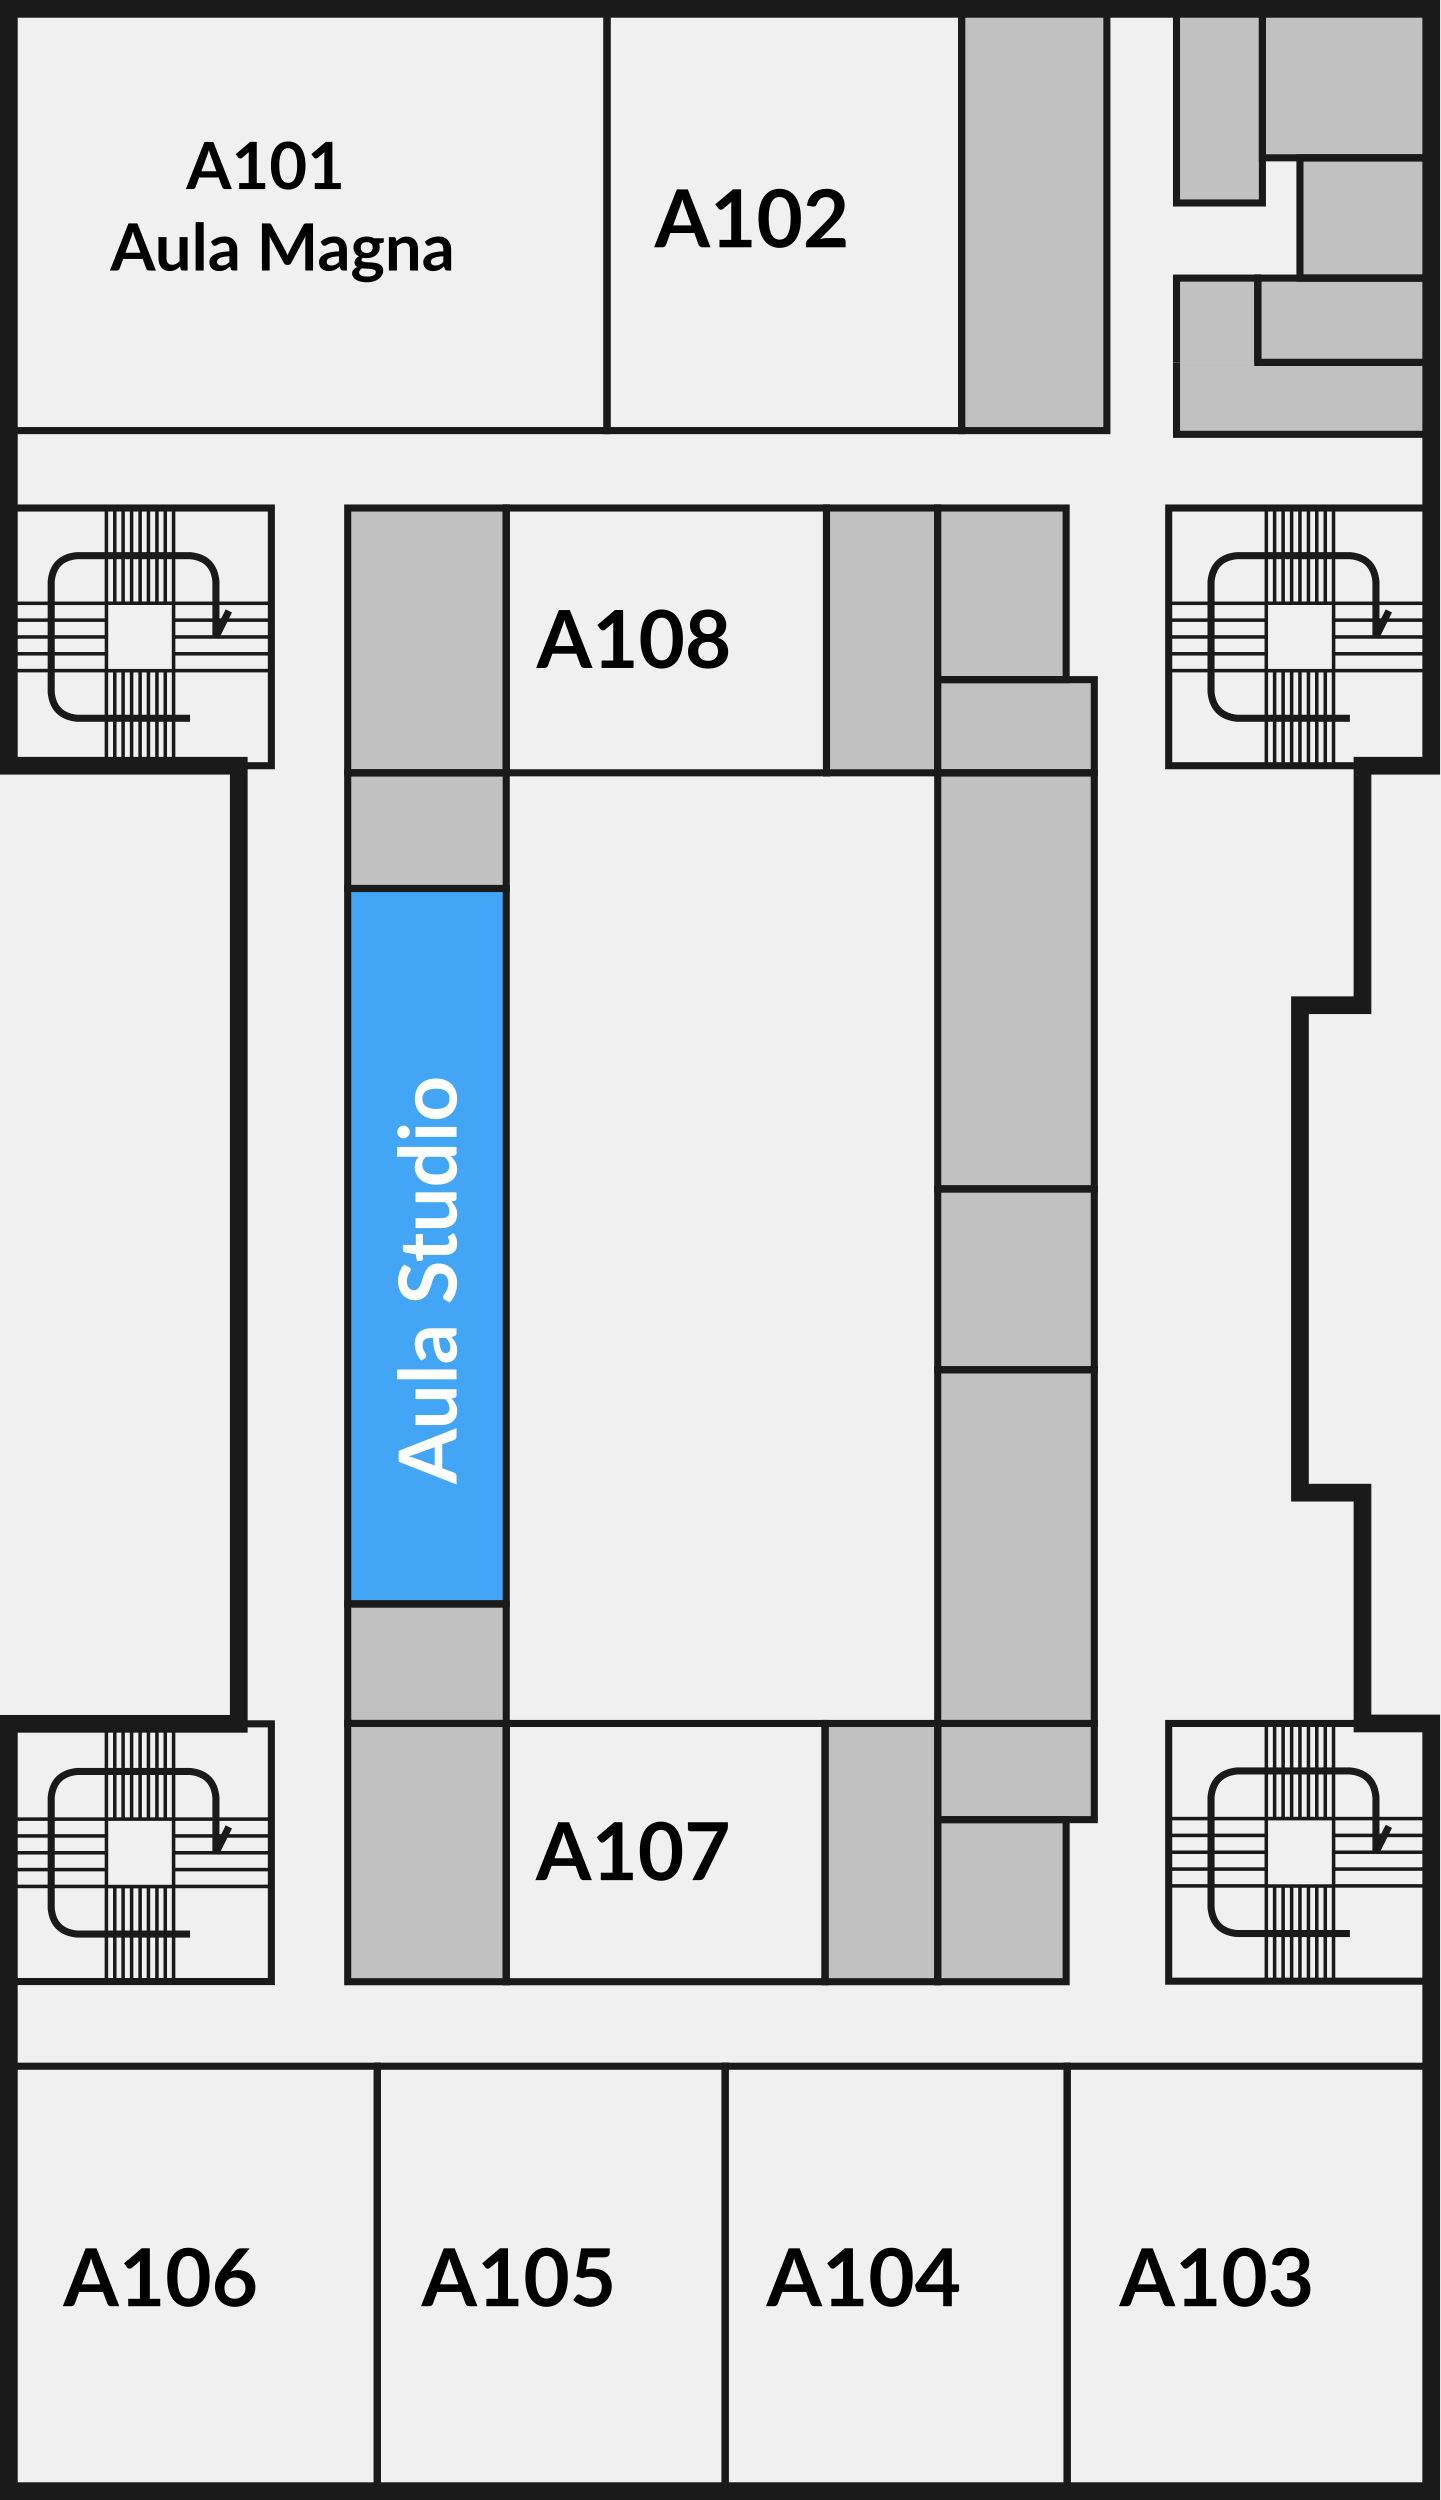
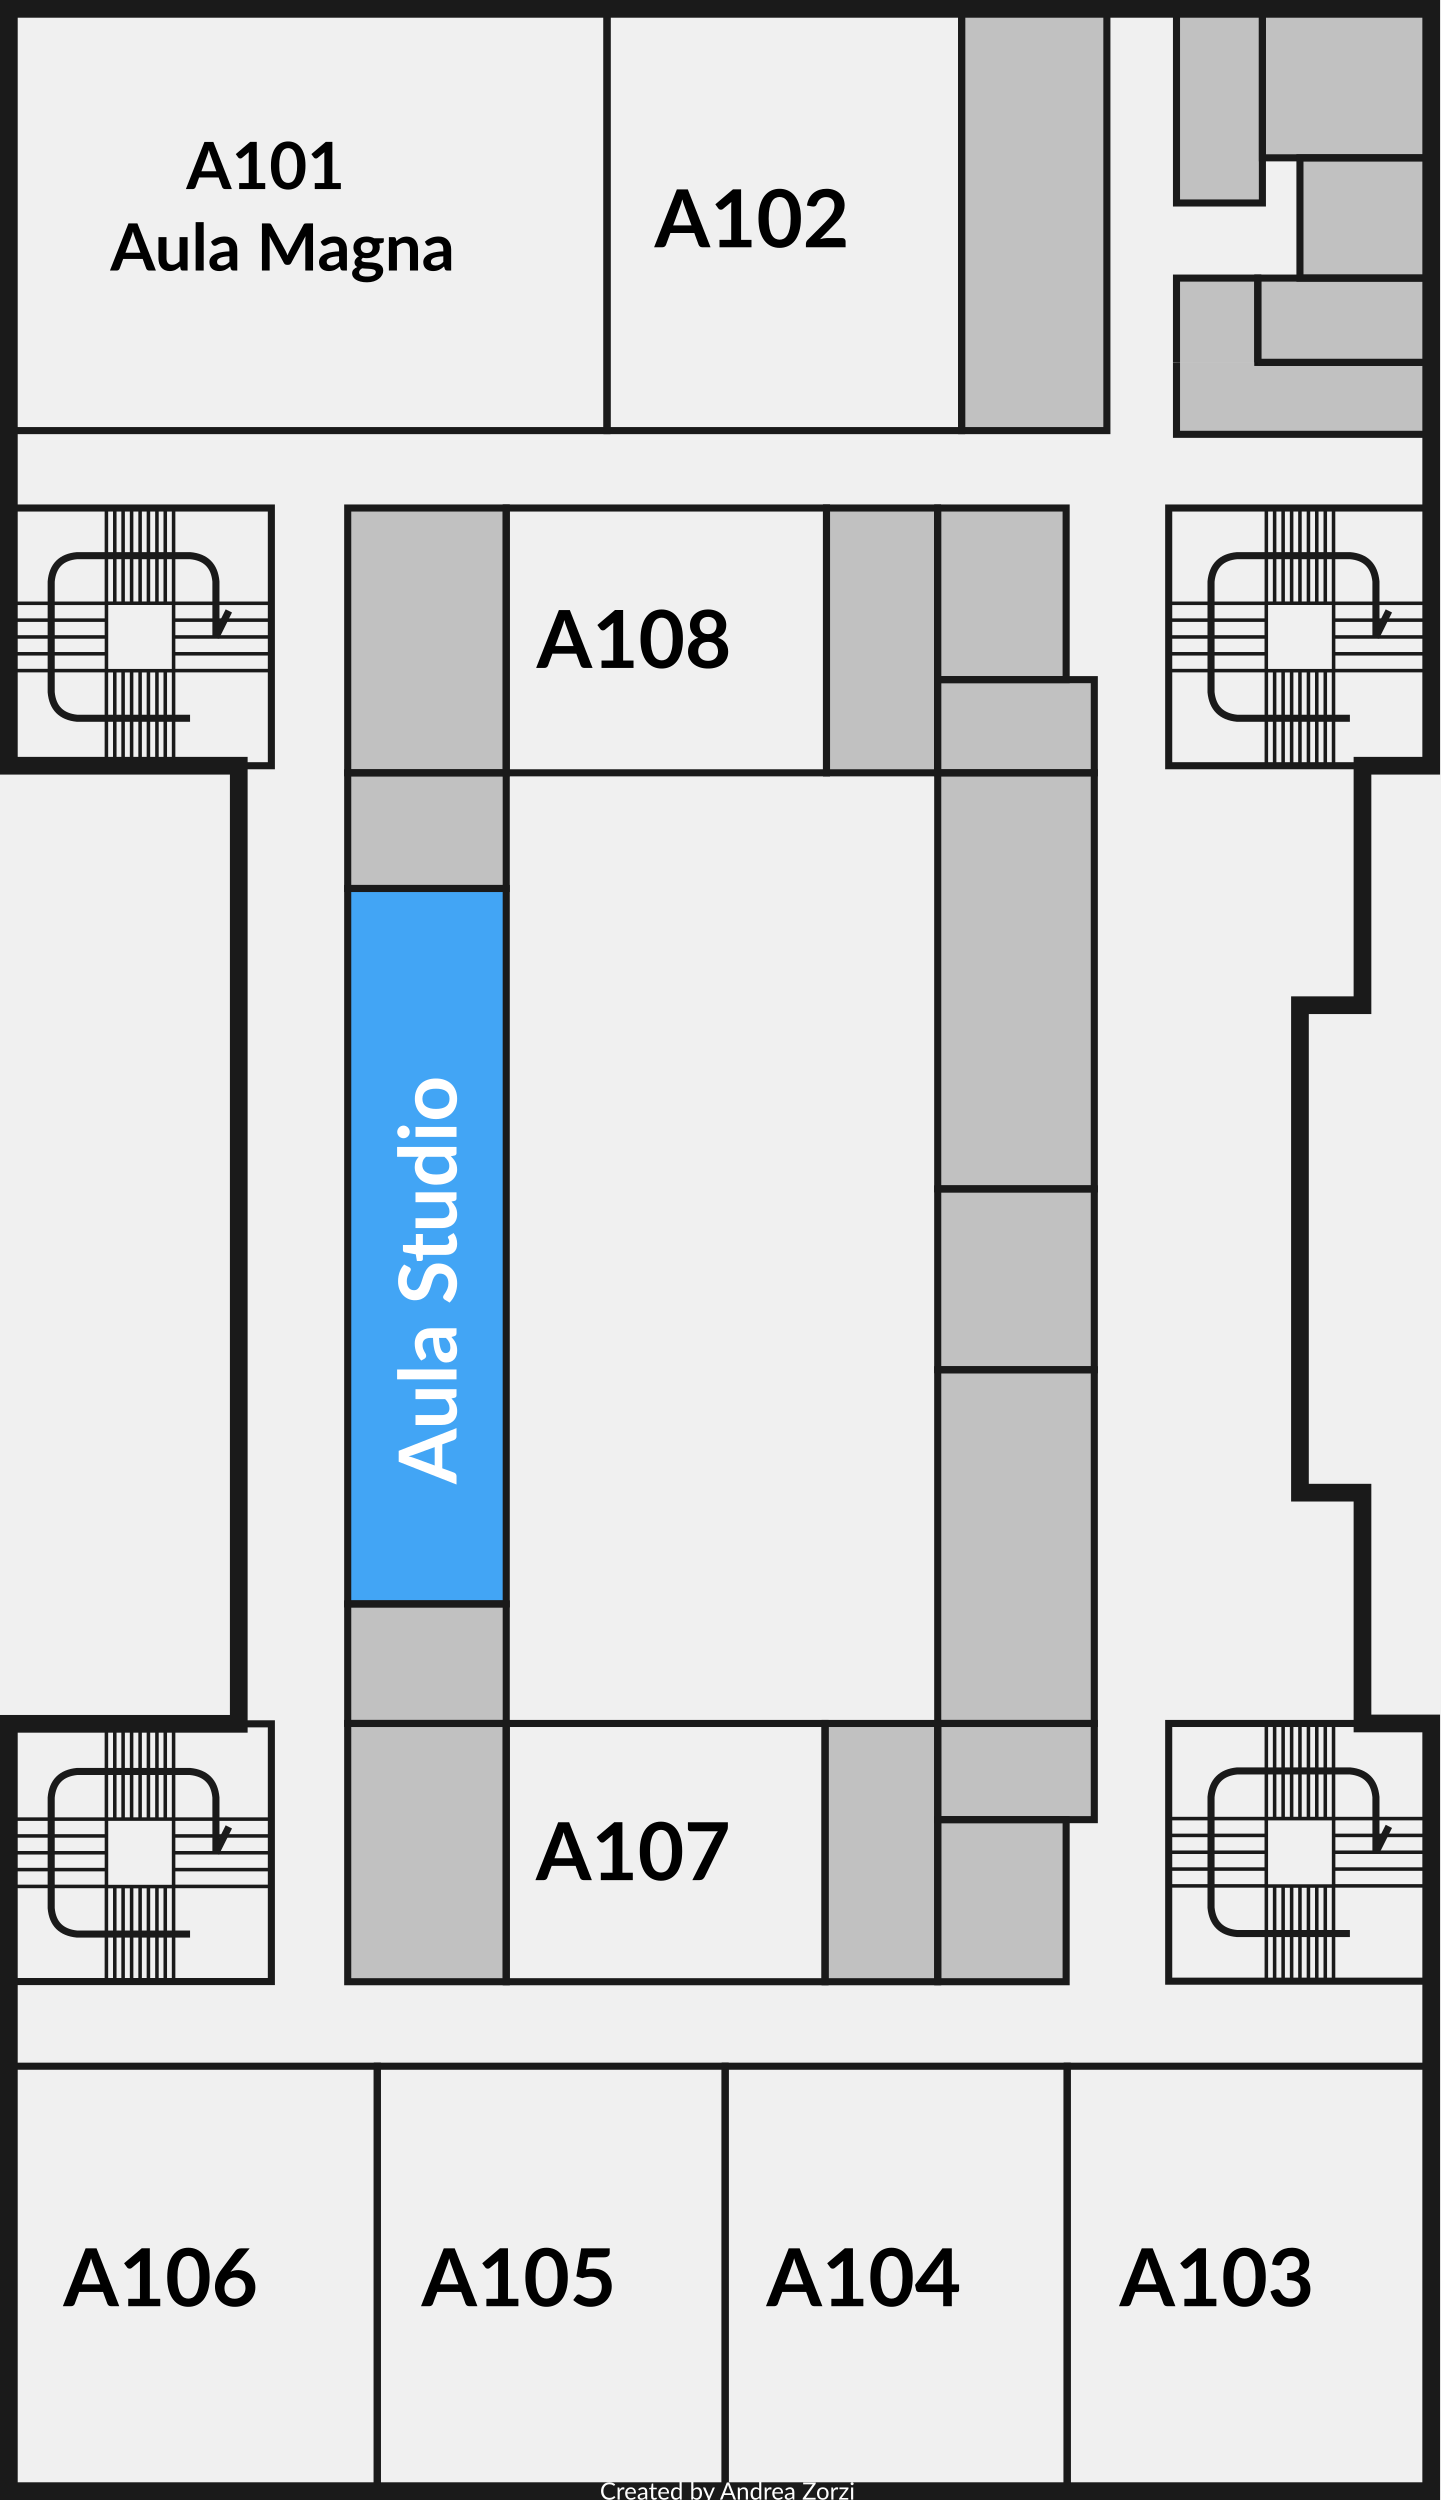
<svg xmlns="http://www.w3.org/2000/svg" version="1.1" width="100%" height="100%" viewBox="0 0 8130 14114" id="fileSVGP1PT">
+   <defs id="defs165" />
  <rect width="2080" height="2399" x="50" y="11665" id="a106" style="fill:none;stroke:#1a1a1a;stroke-width:40;stroke-miterlimit:4;stroke-opacity:1;stroke-dasharray:none" />
  <rect width="1964" height="2399" x="2130" y="11665" id="a105" style="fill:none;stroke:#1a1a1a;stroke-width:40;stroke-miterlimit:4;stroke-opacity:1;stroke-dasharray:none" />
  <rect width="1931" height="2399" x="4094" y="11665" id="a104" style="fill:none;stroke:#1a1a1a;stroke-width:40;stroke-miterlimit:4;stroke-opacity:1;stroke-dasharray:none" />
  <rect width="2055" height="2399" x="6025" y="11665" id="a103" style="fill:none;stroke:#1a1a1a;stroke-width:40;stroke-miterlimit:4;stroke-opacity:1;stroke-dasharray:none" />
  <rect width="1800" height="1458" x="2858" y="9730" id="a107" style="fill:none;stroke:#1a1a1a;stroke-width:40;stroke-miterlimit:4;stroke-opacity:1;stroke-dasharray:none" />
  <rect width="895" height="4039" x="1963" y="5016" id="aulaStudio1" style="fill:#42a5f5;fill-opacity:1;stroke:#1a1a1a;stroke-width:40;stroke-miterlimit:4;stroke-opacity:1;stroke-dasharray:none" />
  <rect width="3377" height="2381" x="50" y="50" id="a101" style="fill:none;stroke:#1a1a1a;stroke-width:40;stroke-miterlimit:4;stroke-opacity:1;stroke-dasharray:none" />
  <rect width="2002" height="2381" x="3427" y="50" id="a102" style="fill:none;stroke:#1a1a1a;stroke-width:40;stroke-miterlimit:4;stroke-opacity:1;stroke-dasharray:none" />
  <rect width="820" height="2381" x="5429" y="50" id="rect4028" style="fill:#000000;fill-opacity:0.196;stroke:#1a1a1a;stroke-width:40;stroke-miterlimit:4;stroke-opacity:1;stroke-dasharray:none" />
  <rect width="1808" height="1495" x="2858" y="2868" id="a108" style="fill:none;stroke:#1a1a1a;stroke-width:40;stroke-miterlimit:4;stroke-opacity:1;stroke-dasharray:none" />
  <rect width="895" height="1495" x="1963" y="2868" id="rect4032" style="fill:#000000;fill-opacity:0.196;stroke:#1a1a1a;stroke-width:40;stroke-miterlimit:4;stroke-opacity:1;stroke-dasharray:none" />
  <rect width="895" height="653" x="1963" y="4363" id="rect4034" style="fill:#000000;fill-opacity:0.196;stroke:#1a1a1a;stroke-width:40;stroke-miterlimit:4;stroke-opacity:1;stroke-dasharray:none" />
  <rect width="627" height="1495" x="4666" y="2868" id="rect4036" style="fill:#000000;fill-opacity:0.196;stroke:#1a1a1a;stroke-width:40;stroke-miterlimit:4;stroke-opacity:1;stroke-dasharray:none" />
  <rect width="884" height="526" x="5294" y="3837" id="rect4038" style="fill:#000000;fill-opacity:0.196;stroke:#1a1a1a;stroke-width:40;stroke-miterlimit:4;stroke-opacity:1;stroke-dasharray:none" />
  <rect width="725" height="969" x="5294" y="2868" id="rect4040" style="fill:#000000;fill-opacity:0.196;stroke:#1a1a1a;stroke-width:40;stroke-miterlimit:4;stroke-opacity:1;stroke-dasharray:none" />
  <rect width="884" height="2349" x="5294" y="4363" id="rect4042" style="fill:#000000;fill-opacity:0.196;stroke:#1a1a1a;stroke-width:40;stroke-miterlimit:4;stroke-opacity:1;stroke-dasharray:none" />
  <rect width="884" height="1021" x="5294" y="6712" id="rect4044" style="fill:#000000;fill-opacity:0.196;stroke:#1a1a1a;stroke-width:40;stroke-miterlimit:4;stroke-opacity:1;stroke-dasharray:none" />
  <rect width="884" height="1997" x="5294" y="7733" id="rect4046" style="fill:#000000;fill-opacity:0.196;stroke:#1a1a1a;stroke-width:40;stroke-miterlimit:4;stroke-opacity:1;stroke-dasharray:none" />
  <rect width="636" height="1458" x="4658" y="9730" id="rect4048" style="fill:#000000;fill-opacity:0.196;stroke:#1a1a1a;stroke-width:40;stroke-miterlimit:4;stroke-opacity:1;stroke-dasharray:none" />
  <rect width="895" height="1458" x="1963" y="9730" id="rect4050" style="fill:#000000;fill-opacity:0.196;stroke:#1a1a1a;stroke-width:40;stroke-miterlimit:4;stroke-opacity:1;stroke-dasharray:none" />
  <rect width="895" height="675" x="1963" y="9055" id="rect4052" style="fill:#000000;fill-opacity:0.196;stroke:#1a1a1a;stroke-width:40;stroke-miterlimit:4;stroke-opacity:1;stroke-dasharray:none" />
  <rect width="1482" height="1455" x="50" y="9732" id="rect4054" style="fill:none;stroke:#1a1a1a;stroke-width:40;stroke-miterlimit:4;stroke-opacity:1;stroke-dasharray:none" />
  <line style="fill:none;stroke:#1a1a1a;stroke-width:40;stroke-miterlimit:4;stroke-opacity:1;stroke-dasharray:none" id="line4056" y2="9732" x2="1348" y1="4323" x1="1348" class="fil0 str0" />
  <line style="fill:none;stroke:#1a1a1a;stroke-width:40;stroke-miterlimit:4;stroke-opacity:1;stroke-dasharray:none" id="line4058" y2="2432" x2="50" y1="2868" x1="50" class="fil0 str0" />
  <line style="fill:none;stroke:#1a1a1a;stroke-width:40;stroke-miterlimit:4;stroke-opacity:1;stroke-dasharray:none" id="line4060" y2="11188" x2="50" y1="11665" x1="50" class="fil0 str0" />
  <line style="fill:none;stroke:#1a1a1a;stroke-width:40;stroke-miterlimit:4;stroke-opacity:1;stroke-dasharray:none" id="line4062" y2="11185" x2="8080" y1="11665" x1="8080" class="fil0 str0" />
  <polyline style="fill:none;stroke:#1a1a1a;stroke-width:40;stroke-miterlimit:4;stroke-opacity:1;stroke-dasharray:none" id="polyline4066" points="10864,16996 10864,15693 10511,15693 10511,12941 10864,12941 10864,11589 " class="fil0 str0" transform="translate(-3172,-7266)" />
  <rect width="953" height="841" x="7127" y="50" id="rect4068" style="fill:#000000;fill-opacity:0.196;stroke:#1a1a1a;stroke-width:40;stroke-miterlimit:4;stroke-opacity:1;stroke-dasharray:none" />
  <rect width="485" height="1096" x="6642" y="50" id="rect4070" style="fill:#000000;fill-opacity:0.196;stroke:#1a1a1a;stroke-width:40;stroke-miterlimit:4;stroke-opacity:1;stroke-dasharray:none" />
  <rect width="741" height="679" x="7339" y="891" id="rect4072" style="fill:#000000;fill-opacity:0.196;stroke:#1a1a1a;stroke-width:40;stroke-miterlimit:4;stroke-opacity:1;stroke-dasharray:none" />
  <rect width="979" height="476" x="7101" y="1570" id="rect4074" style="fill:#000000;fill-opacity:0.196;stroke:#1a1a1a;stroke-width:40;stroke-miterlimit:4;stroke-opacity:1;stroke-dasharray:none" />
  <polyline style="fill:#000000;fill-opacity:0.196;stroke:#1a1a1a;stroke-width:40;stroke-miterlimit:4;stroke-opacity:1;stroke-dasharray:none" id="polyline4076" points="10273,9312 11252,9312 11252,9718 9814,9718 9814,9312 " class="fil0 str0" transform="translate(-3172,-7266)" />
  <polyline style="fill:#000000;fill-opacity:0.196;stroke:#1a1a1a;stroke-width:40;stroke-miterlimit:4;stroke-opacity:1;stroke-dasharray:none" id="polyline4078" points="9814,9312 9814,8836 10273,8836 10273,9312 " class="fil0 str0" transform="translate(-3172,-7266)" />
  <rect width="884" height="543" x="5294" y="9730" id="rect4084" style="fill:#000000;fill-opacity:0.196;stroke:#1a1a1a;stroke-width:40;stroke-miterlimit:4;stroke-opacity:1;stroke-dasharray:none" />
  <rect width="725" height="915" x="5294" y="10273" id="rect4086" style="fill:#000000;fill-opacity:0.196;stroke:#1a1a1a;stroke-width:40;stroke-miterlimit:4;stroke-opacity:1;stroke-dasharray:none" />
  <rect width="551" height="380" x="980" y="10270" id="rect4088" style="fill:none;stroke:#1a1a1a;stroke-width:20;stroke-miterlimit:4;stroke-opacity:1;stroke-dasharray:none" />
  <rect width="536.996" height="379.294" x="-11187.699" y="600.7" transform="matrix(0,-1,1,0,0,0)" id="rect4090" style="fill:none;stroke:#1a1a1a;stroke-width:20;stroke-miterlimit:4;stroke-opacity:1;stroke-dasharray:none" />
  <rect width="536.996" height="379.294" x="-10269.9" y="600.7" transform="matrix(0,-1,1,0,0,0)" id="rect4092" style="fill:none;stroke:#1a1a1a;stroke-width:20;stroke-miterlimit:4;stroke-opacity:1;stroke-dasharray:none" />
  <rect width="551" height="380" x="50" y="10270" id="rect4094" style="fill:none;stroke:#1a1a1a;stroke-width:20;stroke-miterlimit:4;stroke-opacity:1;stroke-dasharray:none" />
  <line style="fill:none;stroke:#1a1a1a;stroke-width:20;stroke-miterlimit:4;stroke-opacity:1;stroke-dasharray:none" id="line4096" y2="10460" x2="601" y1="10460" x1="50" class="fil0 str0" />
  <line style="fill:none;stroke:#1a1a1a;stroke-width:20;stroke-miterlimit:4;stroke-opacity:1;stroke-dasharray:none" id="line4098" y2="10365" x2="50" y1="10365" x1="601" class="fil0 str0" />
  <line style="fill:none;stroke:#1a1a1a;stroke-width:20;stroke-miterlimit:4;stroke-opacity:1;stroke-dasharray:none" id="line4100" y2="10555" x2="601" y1="10555" x1="50" class="fil0 str0" />
  <line style="fill:none;stroke:#1a1a1a;stroke-width:20;stroke-miterlimit:4;stroke-opacity:1;stroke-dasharray:none" id="line4102" y2="10460" x2="1531" y1="10460" x1="980" class="fil0 str0" />
  <line style="fill:none;stroke:#1a1a1a;stroke-width:20;stroke-miterlimit:4;stroke-opacity:1;stroke-dasharray:none" id="line4104" y2="10365" x2="980" y1="10365" x1="1531" class="fil0 str0" />
  <line style="fill:none;stroke:#1a1a1a;stroke-width:20;stroke-miterlimit:4;stroke-opacity:1;stroke-dasharray:none" id="line4106" y2="10555" x2="1531" y1="10555" x1="980" class="fil0 str0" />
  <line style="fill:none;stroke:#1a1a1a;stroke-width:20;stroke-miterlimit:4;stroke-opacity:1;stroke-dasharray:none" id="line4108" y2="9732" x2="791" y1="10270" x1="791" class="fil0 str0" />
  <line style="fill:none;stroke:#1a1a1a;stroke-width:20;stroke-miterlimit:4;stroke-opacity:1;stroke-dasharray:none" id="line4110" y2="10270" x2="695" y1="9732" x1="695" class="fil0 str0" />
  <line style="fill:none;stroke:#1a1a1a;stroke-width:20;stroke-miterlimit:4;stroke-opacity:1;stroke-dasharray:none" id="line4112" y2="10270" x2="648" y1="9732" x1="648" class="fil0 str0" />
  <line style="fill:none;stroke:#1a1a1a;stroke-width:20;stroke-miterlimit:4;stroke-opacity:1;stroke-dasharray:none" id="line4114" y2="9732" x2="743" y1="10270" x1="743" class="fil0 str0" />
  <line style="fill:none;stroke:#1a1a1a;stroke-width:20;stroke-miterlimit:4;stroke-opacity:1;stroke-dasharray:none" id="line4116" y2="9732" x2="933" y1="10270" x1="933" class="fil0 str0" />
  <line style="fill:none;stroke:#1a1a1a;stroke-width:20;stroke-miterlimit:4;stroke-opacity:1;stroke-dasharray:none" id="line4118" y2="10270" x2="838" y1="9732" x1="838" class="fil0 str0" />
  <line style="fill:none;stroke:#1a1a1a;stroke-width:20;stroke-miterlimit:4;stroke-opacity:1;stroke-dasharray:none" id="line4120" y2="9732" x2="886" y1="10270" x1="886" class="fil0 str0" />
  <line style="fill:none;stroke:#1a1a1a;stroke-width:20;stroke-miterlimit:4;stroke-opacity:1;stroke-dasharray:none" id="line4122" y2="10650" x2="791" y1="11188" x1="791" class="fil0 str0" />
  <line style="fill:none;stroke:#1a1a1a;stroke-width:20;stroke-miterlimit:4;stroke-opacity:1;stroke-dasharray:none" id="line4124" y2="11188" x2="695" y1="10650" x1="695" class="fil0 str0" />
  <line style="fill:none;stroke:#1a1a1a;stroke-width:20;stroke-miterlimit:4;stroke-opacity:1;stroke-dasharray:none" id="line4126" y2="11188" x2="648" y1="10650" x1="648" class="fil0 str0" />
  <line style="fill:none;stroke:#1a1a1a;stroke-width:20;stroke-miterlimit:4;stroke-opacity:1;stroke-dasharray:none" id="line4128" y2="10650" x2="743" y1="11188" x1="743" class="fil0 str0" />
  <line style="fill:none;stroke:#1a1a1a;stroke-width:20;stroke-miterlimit:4;stroke-opacity:1;stroke-dasharray:none" id="line4130" y2="10650" x2="933" y1="11188" x1="933" class="fil0 str0" />
  <line style="fill:none;stroke:#1a1a1a;stroke-width:20;stroke-miterlimit:4;stroke-opacity:1;stroke-dasharray:none" id="line4132" y2="11188" x2="838" y1="10650" x1="838" class="fil0 str0" />
  <line style="fill:none;stroke:#1a1a1a;stroke-width:20;stroke-miterlimit:4;stroke-opacity:1;stroke-dasharray:none" id="line4134" y2="10650" x2="886" y1="11188" x1="886" class="fil0 str0" />
  <rect width="1482" height="1455" x="50" y="2868" id="rect4136" style="fill:none;stroke:#1a1a1a;stroke-width:40;stroke-miterlimit:4;stroke-opacity:1;stroke-dasharray:none" />
  <rect width="551" height="380" x="980" y="3406" id="rect4138" style="fill:none;stroke:#1a1a1a;stroke-width:20;stroke-miterlimit:4;stroke-opacity:1;stroke-dasharray:none" />
  <rect width="536.996" height="379.294" x="-4323.4" y="600.7" transform="matrix(0,-1,1,0,0,0)" id="rect4140" style="fill:none;stroke:#1a1a1a;stroke-width:20;stroke-miterlimit:4;stroke-opacity:1;stroke-dasharray:none" />
  <rect width="536.996" height="379.294" x="-3405.6" y="600.7" transform="matrix(0,-1,1,0,0,0)" id="rect4142" style="fill:none;stroke:#1a1a1a;stroke-width:20;stroke-miterlimit:4;stroke-opacity:1;stroke-dasharray:none" />
  <rect width="551" height="380" x="50" y="3406" id="rect4144" style="fill:none;stroke:#1a1a1a;stroke-width:20;stroke-miterlimit:4;stroke-opacity:1;stroke-dasharray:none" />
  <line style="fill:none;stroke:#1a1a1a;stroke-width:20;stroke-miterlimit:4;stroke-opacity:1;stroke-dasharray:none" id="line4146" y2="3596" x2="601" y1="3596" x1="50" class="fil0 str0" />
  <line style="fill:none;stroke:#1a1a1a;stroke-width:20;stroke-miterlimit:4;stroke-opacity:1;stroke-dasharray:none" id="line4148" y2="3501" x2="50" y1="3501" x1="601" class="fil0 str0" />
  <line style="fill:none;stroke:#1a1a1a;stroke-width:20;stroke-miterlimit:4;stroke-opacity:1;stroke-dasharray:none" id="line4150" y2="3691" x2="601" y1="3691" x1="50" class="fil0 str0" />
  <line style="fill:none;stroke:#1a1a1a;stroke-width:20;stroke-miterlimit:4;stroke-opacity:1;stroke-dasharray:none" id="line4152" y2="3596" x2="1531" y1="3596" x1="980" class="fil0 str0" />
  <line style="fill:none;stroke:#1a1a1a;stroke-width:20;stroke-miterlimit:4;stroke-opacity:1;stroke-dasharray:none" id="line4154" y2="3501" x2="980" y1="3501" x1="1531" class="fil0 str0" />
  <line style="fill:none;stroke:#1a1a1a;stroke-width:20;stroke-miterlimit:4;stroke-opacity:1;stroke-dasharray:none" id="line4156" y2="3691" x2="1531" y1="3691" x1="980" class="fil0 str0" />
  <line style="fill:none;stroke:#1a1a1a;stroke-width:20;stroke-miterlimit:4;stroke-opacity:1;stroke-dasharray:none" id="line4158" y2="2868" x2="791" y1="3406" x1="791" class="fil0 str0" />
  <line style="fill:none;stroke:#1a1a1a;stroke-width:20;stroke-miterlimit:4;stroke-opacity:1;stroke-dasharray:none" id="line4160" y2="3406" x2="695" y1="2868" x1="695" class="fil0 str0" />
  <line style="fill:none;stroke:#1a1a1a;stroke-width:20;stroke-miterlimit:4;stroke-opacity:1;stroke-dasharray:none" id="line4162" y2="3406" x2="648" y1="2868" x1="648" class="fil0 str0" />
  <line style="fill:none;stroke:#1a1a1a;stroke-width:20;stroke-miterlimit:4;stroke-opacity:1;stroke-dasharray:none" id="line4164" y2="2868" x2="743" y1="3406" x1="743" class="fil0 str0" />
  <line style="fill:none;stroke:#1a1a1a;stroke-width:20;stroke-miterlimit:4;stroke-opacity:1;stroke-dasharray:none" id="line4166" y2="2868" x2="933" y1="3406" x1="933" class="fil0 str0" />
  <line style="fill:none;stroke:#1a1a1a;stroke-width:20;stroke-miterlimit:4;stroke-opacity:1;stroke-dasharray:none" id="line4168" y2="3406" x2="838" y1="2868" x1="838" class="fil0 str0" />
  <line style="fill:none;stroke:#1a1a1a;stroke-width:20;stroke-miterlimit:4;stroke-opacity:1;stroke-dasharray:none" id="line4170" y2="2868" x2="886" y1="3406" x1="886" class="fil0 str0" />
  <line style="fill:none;stroke:#1a1a1a;stroke-width:20;stroke-miterlimit:4;stroke-opacity:1;stroke-dasharray:none" id="line4172" y2="3786" x2="791" y1="4323" x1="791" class="fil0 str0" />
  <line style="fill:none;stroke:#1a1a1a;stroke-width:20;stroke-miterlimit:4;stroke-opacity:1;stroke-dasharray:none" id="line4174" y2="4323" x2="695" y1="3786" x1="695" class="fil0 str0" />
  <line style="fill:none;stroke:#1a1a1a;stroke-width:20;stroke-miterlimit:4;stroke-opacity:1;stroke-dasharray:none" id="line4176" y2="4323" x2="648" y1="3786" x1="648" class="fil0 str0" />
  <line style="fill:none;stroke:#1a1a1a;stroke-width:20;stroke-miterlimit:4;stroke-opacity:1;stroke-dasharray:none" id="line4178" y2="3786" x2="743" y1="4323" x1="743" class="fil0 str0" />
  <line style="fill:none;stroke:#1a1a1a;stroke-width:20;stroke-miterlimit:4;stroke-opacity:1;stroke-dasharray:none" id="line4180" y2="3786" x2="933" y1="4323" x1="933" class="fil0 str0" />
  <line style="fill:none;stroke:#1a1a1a;stroke-width:20;stroke-miterlimit:4;stroke-opacity:1;stroke-dasharray:none" id="line4182" y2="4323" x2="838" y1="3786" x1="838" class="fil0 str0" />
  <line style="fill:none;stroke:#1a1a1a;stroke-width:20;stroke-miterlimit:4;stroke-opacity:1;stroke-dasharray:none" id="line4184" y2="3786" x2="886" y1="4323" x1="886" class="fil0 str0" />
  <rect width="1482" height="1455" x="6598" y="2868" id="rect4186" style="fill:none;stroke:#1a1a1a;stroke-width:40;stroke-miterlimit:4;stroke-opacity:1;stroke-dasharray:none" />
  <rect width="551" height="380" x="7529" y="3406" id="rect4188" style="fill:none;stroke:#1a1a1a;stroke-width:20;stroke-miterlimit:4;stroke-opacity:1;stroke-dasharray:none" />
  <rect width="536.996" height="379.294" x="-4323.4" y="7149.3" transform="matrix(0,-1,1,0,0,0)" id="rect4190" style="fill:none;stroke:#1a1a1a;stroke-width:20;stroke-miterlimit:4;stroke-opacity:1;stroke-dasharray:none" />
  <rect width="536.996" height="379.294" x="-3405.6" y="7149.3" transform="matrix(0,-1,1,0,0,0)" id="rect4192" style="fill:none;stroke:#1a1a1a;stroke-width:20;stroke-miterlimit:4;stroke-opacity:1;stroke-dasharray:none" />
  <rect width="551" height="380" x="6598" y="3406" id="rect4194" style="fill:none;stroke:#1a1a1a;stroke-width:20;stroke-miterlimit:4;stroke-opacity:1;stroke-dasharray:none" />
  <line style="fill:none;stroke:#1a1a1a;stroke-width:20;stroke-miterlimit:4;stroke-opacity:1;stroke-dasharray:none" id="line4196" y2="3596" x2="7149" y1="3596" x1="6598" class="fil0 str0" />
  <line style="fill:none;stroke:#1a1a1a;stroke-width:20;stroke-miterlimit:4;stroke-opacity:1;stroke-dasharray:none" id="line4198" y2="3501" x2="6598" y1="3501" x1="7149" class="fil0 str0" />
  <line style="fill:none;stroke:#1a1a1a;stroke-width:20;stroke-miterlimit:4;stroke-opacity:1;stroke-dasharray:none" id="line4200" y2="3691" x2="7149" y1="3691" x1="6598" class="fil0 str0" />
  <line style="fill:none;stroke:#1a1a1a;stroke-width:20;stroke-miterlimit:4;stroke-opacity:1;stroke-dasharray:none" id="line4202" y2="3596" x2="8080" y1="3596" x1="7529" class="fil0 str0" />
  <line style="fill:none;stroke:#1a1a1a;stroke-width:20;stroke-miterlimit:4;stroke-opacity:1;stroke-dasharray:none" id="line4204" y2="3501" x2="7529" y1="3501" x1="8080" class="fil0 str0" />
  <line style="fill:none;stroke:#1a1a1a;stroke-width:20;stroke-miterlimit:4;stroke-opacity:1;stroke-dasharray:none" id="line4206" y2="3691" x2="8080" y1="3691" x1="7529" class="fil0 str0" />
  <line style="fill:none;stroke:#1a1a1a;stroke-width:20;stroke-miterlimit:4;stroke-opacity:1;stroke-dasharray:none" id="line4208" y2="2868" x2="7339" y1="3406" x1="7339" class="fil0 str0" />
  <line style="fill:none;stroke:#1a1a1a;stroke-width:20;stroke-miterlimit:4;stroke-opacity:1;stroke-dasharray:none" id="line4210" y2="3406" x2="7244" y1="2868" x1="7244" class="fil0 str0" />
  <line style="fill:none;stroke:#1a1a1a;stroke-width:20;stroke-miterlimit:4;stroke-opacity:1;stroke-dasharray:none" id="line4212" y2="3406" x2="7196" y1="2868" x1="7196" class="fil0 str0" />
  <line style="fill:none;stroke:#1a1a1a;stroke-width:20;stroke-miterlimit:4;stroke-opacity:1;stroke-dasharray:none" id="line4214" y2="2868" x2="7292" y1="3406" x1="7292" class="fil0 str0" />
  <line style="fill:none;stroke:#1a1a1a;stroke-width:20;stroke-miterlimit:4;stroke-opacity:1;stroke-dasharray:none" id="line4216" y2="2868" x2="7482" y1="3406" x1="7482" class="fil0 str0" />
  <line style="fill:none;stroke:#1a1a1a;stroke-width:20;stroke-miterlimit:4;stroke-opacity:1;stroke-dasharray:none" id="line4218" y2="3406" x2="7387" y1="2868" x1="7387" class="fil0 str0" />
  <line style="fill:none;stroke:#1a1a1a;stroke-width:20;stroke-miterlimit:4;stroke-opacity:1;stroke-dasharray:none" id="line4220" y2="2868" x2="7434" y1="3406" x1="7434" class="fil0 str0" />
  <line style="fill:none;stroke:#1a1a1a;stroke-width:20;stroke-miterlimit:4;stroke-opacity:1;stroke-dasharray:none" id="line4222" y2="3786" x2="7339" y1="4323" x1="7339" class="fil0 str0" />
  <line style="fill:none;stroke:#1a1a1a;stroke-width:20;stroke-miterlimit:4;stroke-opacity:1;stroke-dasharray:none" id="line4224" y2="4323" x2="7244" y1="3786" x1="7244" class="fil0 str0" />
  <line style="fill:none;stroke:#1a1a1a;stroke-width:20;stroke-miterlimit:4;stroke-opacity:1;stroke-dasharray:none" id="line4226" y2="4323" x2="7196" y1="3786" x1="7196" class="fil0 str0" />
  <line style="fill:none;stroke:#1a1a1a;stroke-width:20;stroke-miterlimit:4;stroke-opacity:1;stroke-dasharray:none" id="line4228" y2="3786" x2="7292" y1="4323" x1="7292" class="fil0 str0" />
  <line style="fill:none;stroke:#1a1a1a;stroke-width:20;stroke-miterlimit:4;stroke-opacity:1;stroke-dasharray:none" id="line4230" y2="3786" x2="7482" y1="4323" x1="7482" class="fil0 str0" />
  <line style="fill:none;stroke:#1a1a1a;stroke-width:20;stroke-miterlimit:4;stroke-opacity:1;stroke-dasharray:none" id="line4232" y2="4323" x2="7387" y1="3786" x1="7387" class="fil0 str0" />
  <line style="fill:none;stroke:#1a1a1a;stroke-width:20;stroke-miterlimit:4;stroke-opacity:1;stroke-dasharray:none" id="line4234" y2="3786" x2="7434" y1="4323" x1="7434" class="fil0 str0" />
  <rect width="1482" height="1455" x="6598" y="9730" id="rect4236" style="fill:none;stroke:#1a1a1a;stroke-width:40;stroke-miterlimit:4;stroke-opacity:1;stroke-dasharray:none" />
  <rect width="551" height="380" x="7529" y="10267" id="rect4238" style="fill:none;stroke:#1a1a1a;stroke-width:20;stroke-miterlimit:4;stroke-opacity:1;stroke-dasharray:none" />
  <rect width="536.996" height="379.294" x="-11184.9" y="7149.3" transform="matrix(0,-1,1,0,0,0)" id="rect4240" style="fill:none;stroke:#1a1a1a;stroke-width:20;stroke-miterlimit:4;stroke-opacity:1;stroke-dasharray:none" />
  <rect width="536.996" height="379.294" x="-10267.1" y="7149.3" transform="matrix(0,-1,1,0,0,0)" id="rect4242" style="fill:none;stroke:#1a1a1a;stroke-width:20;stroke-miterlimit:4;stroke-opacity:1;stroke-dasharray:none" />
  <rect width="551" height="380" x="6598" y="10267" id="rect4244" style="fill:none;stroke:#1a1a1a;stroke-width:20;stroke-miterlimit:4;stroke-opacity:1;stroke-dasharray:none" />
  <line style="fill:none;stroke:#1a1a1a;stroke-width:20;stroke-miterlimit:4;stroke-opacity:1;stroke-dasharray:none" id="line4246" y2="10457" x2="7149" y1="10457" x1="6598" class="fil0 str0" />
  <line style="fill:none;stroke:#1a1a1a;stroke-width:20;stroke-miterlimit:4;stroke-opacity:1;stroke-dasharray:none" id="line4248" y2="10362" x2="6598" y1="10362" x1="7149" class="fil0 str0" />
  <line style="fill:none;stroke:#1a1a1a;stroke-width:20;stroke-miterlimit:4;stroke-opacity:1;stroke-dasharray:none" id="line4250" y2="10552" x2="7149" y1="10552" x1="6598" class="fil0 str0" />
  <line style="fill:none;stroke:#1a1a1a;stroke-width:20;stroke-miterlimit:4;stroke-opacity:1;stroke-dasharray:none" id="line4252" y2="10457" x2="8080" y1="10457" x1="7529" class="fil0 str0" />
  <line style="fill:none;stroke:#1a1a1a;stroke-width:20;stroke-miterlimit:4;stroke-opacity:1;stroke-dasharray:none" id="line4254" y2="10362" x2="7529" y1="10362" x1="8080" class="fil0 str0" />
  <line style="fill:none;stroke:#1a1a1a;stroke-width:20;stroke-miterlimit:4;stroke-opacity:1;stroke-dasharray:none" id="line4256" y2="10552" x2="8080" y1="10552" x1="7529" class="fil0 str0" />
  <line style="fill:none;stroke:#1a1a1a;stroke-width:20;stroke-miterlimit:4;stroke-opacity:1;stroke-dasharray:none" id="line4258" y2="9730" x2="7339" y1="10267" x1="7339" class="fil0 str0" />
  <line style="fill:none;stroke:#1a1a1a;stroke-width:20;stroke-miterlimit:4;stroke-opacity:1;stroke-dasharray:none" id="line4260" y2="10267" x2="7244" y1="9730" x1="7244" class="fil0 str0" />
  <line style="fill:none;stroke:#1a1a1a;stroke-width:20;stroke-miterlimit:4;stroke-opacity:1;stroke-dasharray:none" id="line4262" y2="10267" x2="7196" y1="9730" x1="7196" class="fil0 str0" />
  <line style="fill:none;stroke:#1a1a1a;stroke-width:20;stroke-miterlimit:4;stroke-opacity:1;stroke-dasharray:none" id="line4264" y2="9730" x2="7292" y1="10267" x1="7292" class="fil0 str0" />
  <line style="fill:none;stroke:#1a1a1a;stroke-width:20;stroke-miterlimit:4;stroke-opacity:1;stroke-dasharray:none" id="line4266" y2="9730" x2="7482" y1="10267" x1="7482" class="fil0 str0" />
  <line style="fill:none;stroke:#1a1a1a;stroke-width:20;stroke-miterlimit:4;stroke-opacity:1;stroke-dasharray:none" id="line4268" y2="10267" x2="7387" y1="9730" x1="7387" class="fil0 str0" />
  <line style="fill:none;stroke:#1a1a1a;stroke-width:20;stroke-miterlimit:4;stroke-opacity:1;stroke-dasharray:none" id="line4270" y2="9730" x2="7434" y1="10267" x1="7434" class="fil0 str0" />
  <line style="fill:none;stroke:#1a1a1a;stroke-width:20;stroke-miterlimit:4;stroke-opacity:1;stroke-dasharray:none" id="line4272" y2="10647" x2="7339" y1="11185" x1="7339" class="fil0 str0" />
  <line style="fill:none;stroke:#1a1a1a;stroke-width:20;stroke-miterlimit:4;stroke-opacity:1;stroke-dasharray:none" id="line4274" y2="11185" x2="7244" y1="10647" x1="7244" class="fil0 str0" />
  <line style="fill:none;stroke:#1a1a1a;stroke-width:20;stroke-miterlimit:4;stroke-opacity:1;stroke-dasharray:none" id="line4276" y2="11185" x2="7196" y1="10647" x1="7196" class="fil0 str0" />
  <line style="fill:none;stroke:#1a1a1a;stroke-width:20;stroke-miterlimit:4;stroke-opacity:1;stroke-dasharray:none" id="line4278" y2="10647" x2="7292" y1="11185" x1="7292" class="fil0 str0" />
  <line style="fill:none;stroke:#1a1a1a;stroke-width:20;stroke-miterlimit:4;stroke-opacity:1;stroke-dasharray:none" id="line4280" y2="10647" x2="7482" y1="11185" x1="7482" class="fil0 str0" />
  <line style="fill:none;stroke:#1a1a1a;stroke-width:20;stroke-miterlimit:4;stroke-opacity:1;stroke-dasharray:none" id="line4282" y2="11185" x2="7387" y1="10647" x1="7387" class="fil0 str0" />
  <line style="fill:none;stroke:#1a1a1a;stroke-width:20;stroke-miterlimit:4;stroke-opacity:1;stroke-dasharray:none" id="line4284" y2="10647" x2="7434" y1="11185" x1="7434" class="fil0 str0" />
  <path d="m 1073,4055 -638,0 c -89,-9 -138,-58 -146,-147 l 0,-625 c 8,-89 57,-138 146,-146 l 638,0 c 89,8 138,57 146,146 l 0,313 73,-147" id="path4286" style="fill:none;stroke:#1a1a1a;stroke-width:40;stroke-miterlimit:4;stroke-opacity:1;stroke-dasharray:none" />
  <path d="m 7621,4055 -637,0 c -89,-9 -138,-58 -147,-147 l 0,-625 c 9,-89 58,-138 147,-146 l 638,0 c 89,8 137,57 146,146 l 0,313 73,-147" id="path4288" style="fill:none;stroke:#1a1a1a;stroke-width:40;stroke-miterlimit:4;stroke-opacity:1;stroke-dasharray:none" />
  <path d="m 1073,10919 -638,0 c -89,-9 -138,-57 -146,-146 l 0,-625 c 8,-89 57,-138 146,-147 L 1073,10001 c 89,9 138,58 146,147 l 0,312 73,-146" id="path4290" style="fill:none;stroke:#1a1a1a;stroke-width:40;stroke-miterlimit:4;stroke-opacity:1;stroke-dasharray:none" />
  <path d="m 7621,10916 -637,0 c -89,-8 -138,-57 -147,-146 l 0,-625 c 9,-89 58,-138 147,-147 l 638,0 C 7711,10007 7759,10056 7768,10145 l 0,312 73,-146" id="path4292" style="fill:none;stroke:#1a1a1a;stroke-width:40;stroke-miterlimit:4;stroke-opacity:1;stroke-dasharray:none" />
  <path d="m 6249,50 393,0" id="path4035" style="fill:none;stroke:#000000;stroke-width:28.222px;stroke-linecap:butt;stroke-linejoin:miter;stroke-opacity:1" />
  <path d="m 8080,2452 0,416" id="path4037" style="fill:none;stroke:#000000;stroke-width:28.222px;stroke-linecap:butt;stroke-linejoin:miter;stroke-opacity:1" />
-   <polygon points="15013,19528 15013,23862 6983,23862 6983,19530 8281,19530 8281,14121 6983,14121 6983,9848 15013,9848 15013,14121 14625,14121 14625,15473 14272,15473 14272,18225 14625,18225 14625,19528 " transform="translate(-6933,-9798)" id="polygon10" style="fill:none;stroke:#1a1a1a;stroke-width:100;stroke-miterlimit:4;stroke-opacity:1;stroke-dasharray:none" />
+   <polygon points="15013,23862 6983,23862 6983,19530 8281,19530 8281,14121 6983,14121 6983,9848 15013,9848 15013,14121 14625,14121 14625,15473 14272,15473 14272,18225 14625,18225 14625,19528 15013,19528 " transform="translate(-6933,-9798)" id="polygon10" style="fill:none;stroke:#1a1a1a;stroke-width:100;stroke-miterlimit:4;stroke-opacity:1;stroke-dasharray:none" />
  <text x="1738.5" y="1067.46" id="a101t" xml:space="preserve" style="font-size:367.951px;font-style:normal;font-weight:normal;line-height:125%;letter-spacing:0px;word-spacing:0px;fill:#000000;fill-opacity:1;stroke:none;font-family:Sans">
-     <tspan x="1738.5" y="1067.46" id="tspan3128" style="font-style:normal;font-variant:normal;font-weight:bold;font-stretch:normal;text-align:center;text-anchor:middle;font-family:Lato;">A101</tspan>
-     <tspan x="1738.5" y="1527.399" id="tspan3130" style="font-style:normal;font-variant:normal;font-weight:bold;font-stretch:normal;text-align:center;text-anchor:middle;font-family:Lato;">Aula Magna</tspan>
+     <tspan x="1738.5" y="1067.46" id="tspan3128" style="font-style:normal;font-variant:normal;font-weight:bold;font-stretch:normal;text-align:center;text-anchor:middle;font-family:Lato">A101</tspan>
+     <tspan x="1738.5" y="1527.399" id="tspan3130" style="font-style:normal;font-variant:normal;font-weight:bold;font-stretch:normal;text-align:center;text-anchor:middle;font-family:Lato">Aula Magna</tspan>
  </text>
  <text x="4429.966" y="1395.843" id="a102t" xml:space="preserve" style="font-size:474.387px;font-style:normal;font-weight:normal;line-height:125%;letter-spacing:0px;word-spacing:0px;fill:#000000;fill-opacity:1;fill-rule:evenodd;stroke:none;font-family:Sans">
-     <tspan x="4429.966" y="1395.843" id="tspan3130-4" style="font-size:451.556px;font-style:normal;font-variant:normal;font-weight:bold;font-stretch:normal;text-align:center;text-anchor:middle;font-family:Lato;">A102</tspan>
+     <tspan x="4429.966" y="1395.843" id="tspan3130-4" style="font-size:451.556px;font-style:normal;font-variant:normal;font-weight:bold;font-stretch:normal;text-align:center;text-anchor:middle;font-family:Lato">A102</tspan>
  </text>
  <text x="3763.966" y="3770.843" id="a108t" xml:space="preserve" style="font-size:474.388px;font-style:normal;font-weight:normal;line-height:125%;letter-spacing:0px;word-spacing:0px;fill:#000000;fill-opacity:1;fill-rule:evenodd;stroke:none;font-family:Sans">
-     <tspan x="3763.966" y="3770.843" id="tspan3179" style="font-size:451.556px;font-style:normal;font-variant:normal;font-weight:bold;font-stretch:normal;text-align:center;text-anchor:middle;font-family:Lato;">A108</tspan>
+     <tspan x="3763.966" y="3770.843" id="tspan3179" style="font-size:451.556px;font-style:normal;font-variant:normal;font-weight:bold;font-stretch:normal;text-align:center;text-anchor:middle;font-family:Lato">A108</tspan>
  </text>
  <text x="3759.966" y="10614.343" id="a107t" xml:space="preserve" style="font-size:474.388px;font-style:normal;font-weight:normal;line-height:125%;letter-spacing:0px;word-spacing:0px;fill:#000000;fill-opacity:1;fill-rule:evenodd;stroke:none;font-family:Sans">
-     <tspan x="3759.966" y="10614.343" id="tspan3204" style="font-size:451.556px;font-style:normal;font-variant:normal;font-weight:bold;font-stretch:normal;text-align:center;text-anchor:middle;font-family:Lato;">A107</tspan>
+     <tspan x="3759.966" y="10614.343" id="tspan3204" style="font-size:451.556px;font-style:normal;font-variant:normal;font-weight:bold;font-stretch:normal;text-align:center;text-anchor:middle;font-family:Lato">A107</tspan>
  </text>
  <text x="-7041.061" y="2577.352" transform="matrix(0,-1,1,0,0,0)" id="aula_studio1t" xml:space="preserve" style="font-size:474.388px;font-style:normal;font-weight:normal;line-height:125%;letter-spacing:0px;word-spacing:0px;fill:#000000;fill-opacity:1;fill-rule:evenodd;stroke:none;font-family:Sans">
-     <tspan x="-7041.061" y="2577.352" id="tspan3204-2" style="font-size:451.556px;font-style:normal;font-variant:normal;font-weight:bold;font-stretch:normal;text-align:center;text-anchor:middle;fill:#ffffff;font-family:Lato;">Aula Studio</tspan>
+     <tspan x="-7041.061" y="2577.352" id="tspan3204-2" style="font-size:451.556px;font-style:normal;font-variant:normal;font-weight:bold;font-stretch:normal;text-align:center;text-anchor:middle;fill:#ffffff;font-family:Lato">Aula Studio</tspan>
  </text>
  <text x="7054.466" y="13019.843" id="a103t" xml:space="preserve" style="font-size:474.388px;font-style:normal;font-weight:normal;line-height:125%;letter-spacing:0px;word-spacing:0px;fill:#000000;fill-opacity:1;fill-rule:evenodd;stroke:none;font-family:Sans">
-     <tspan x="7054.466" y="13019.843" id="tspan3204-5" style="font-size:451.556px;font-style:normal;font-variant:normal;font-weight:bold;font-stretch:normal;text-align:center;text-anchor:middle;font-family:Lato;">A103</tspan>
+     <tspan x="7054.466" y="13019.843" id="tspan3204-5" style="font-size:451.556px;font-style:normal;font-variant:normal;font-weight:bold;font-stretch:normal;text-align:center;text-anchor:middle;font-family:Lato">A103</tspan>
  </text>
  <text x="5061.466" y="13019.843" id="a104t" xml:space="preserve" style="font-size:474.388px;font-style:normal;font-weight:normal;line-height:125%;letter-spacing:0px;word-spacing:0px;fill:#000000;fill-opacity:1;fill-rule:evenodd;stroke:none;font-family:Sans">
-     <tspan x="5061.466" y="13019.843" id="tspan3204-1" style="font-size:451.556px;font-style:normal;font-variant:normal;font-weight:bold;font-stretch:normal;text-align:center;text-anchor:middle;font-family:Lato;">A104</tspan>
+     <tspan x="5061.466" y="13019.843" id="tspan3204-1" style="font-size:451.556px;font-style:normal;font-variant:normal;font-weight:bold;font-stretch:normal;text-align:center;text-anchor:middle;font-family:Lato">A104</tspan>
  </text>
  <text x="3113.966" y="13019.843" id="a105t" xml:space="preserve" style="font-size:474.388px;font-style:normal;font-weight:normal;line-height:125%;letter-spacing:0px;word-spacing:0px;fill:#000000;fill-opacity:1;fill-rule:evenodd;stroke:none;font-family:Sans">
-     <tspan x="3113.966" y="13019.843" id="tspan3204-11" style="font-size:451.556px;font-style:normal;font-variant:normal;font-weight:bold;font-stretch:normal;text-align:center;text-anchor:middle;font-family:Lato;">A105</tspan>
+     <tspan x="3113.966" y="13019.843" id="tspan3204-11" style="font-size:451.556px;font-style:normal;font-variant:normal;font-weight:bold;font-stretch:normal;text-align:center;text-anchor:middle;font-family:Lato">A105</tspan>
  </text>
  <text x="1091.966" y="13019.843" id="a106t" xml:space="preserve" style="font-size:474.388px;font-style:normal;font-weight:normal;line-height:125%;letter-spacing:0px;word-spacing:0px;fill:#000000;fill-opacity:1;fill-rule:evenodd;stroke:none;font-family:Sans">
-     <tspan x="1091.966" y="13019.843" id="tspan3204-7" style="font-size:451.556px;font-style:normal;font-variant:normal;font-weight:bold;font-stretch:normal;text-align:center;text-anchor:middle;font-family:Lato;">A106</tspan>
+     <tspan x="1091.966" y="13019.843" id="tspan3204-7" style="font-size:451.556px;font-style:normal;font-variant:normal;font-weight:bold;font-stretch:normal;text-align:center;text-anchor:middle;font-family:Lato">A106</tspan>
+   </text>
+   <text x="3386.77" y="14112.195" id="text3144" xml:space="preserve" style="font-size:135.802px;font-style:normal;font-weight:normal;line-height:125%;letter-spacing:0px;word-spacing:0px;fill:#ffffff;fill-opacity:1;stroke:none;font-family:Lato">
+     <tspan x="3386.77" y="14112.195" id="tspan3146">Created by Andrea Zorzi</tspan>
  </text>
</svg>
